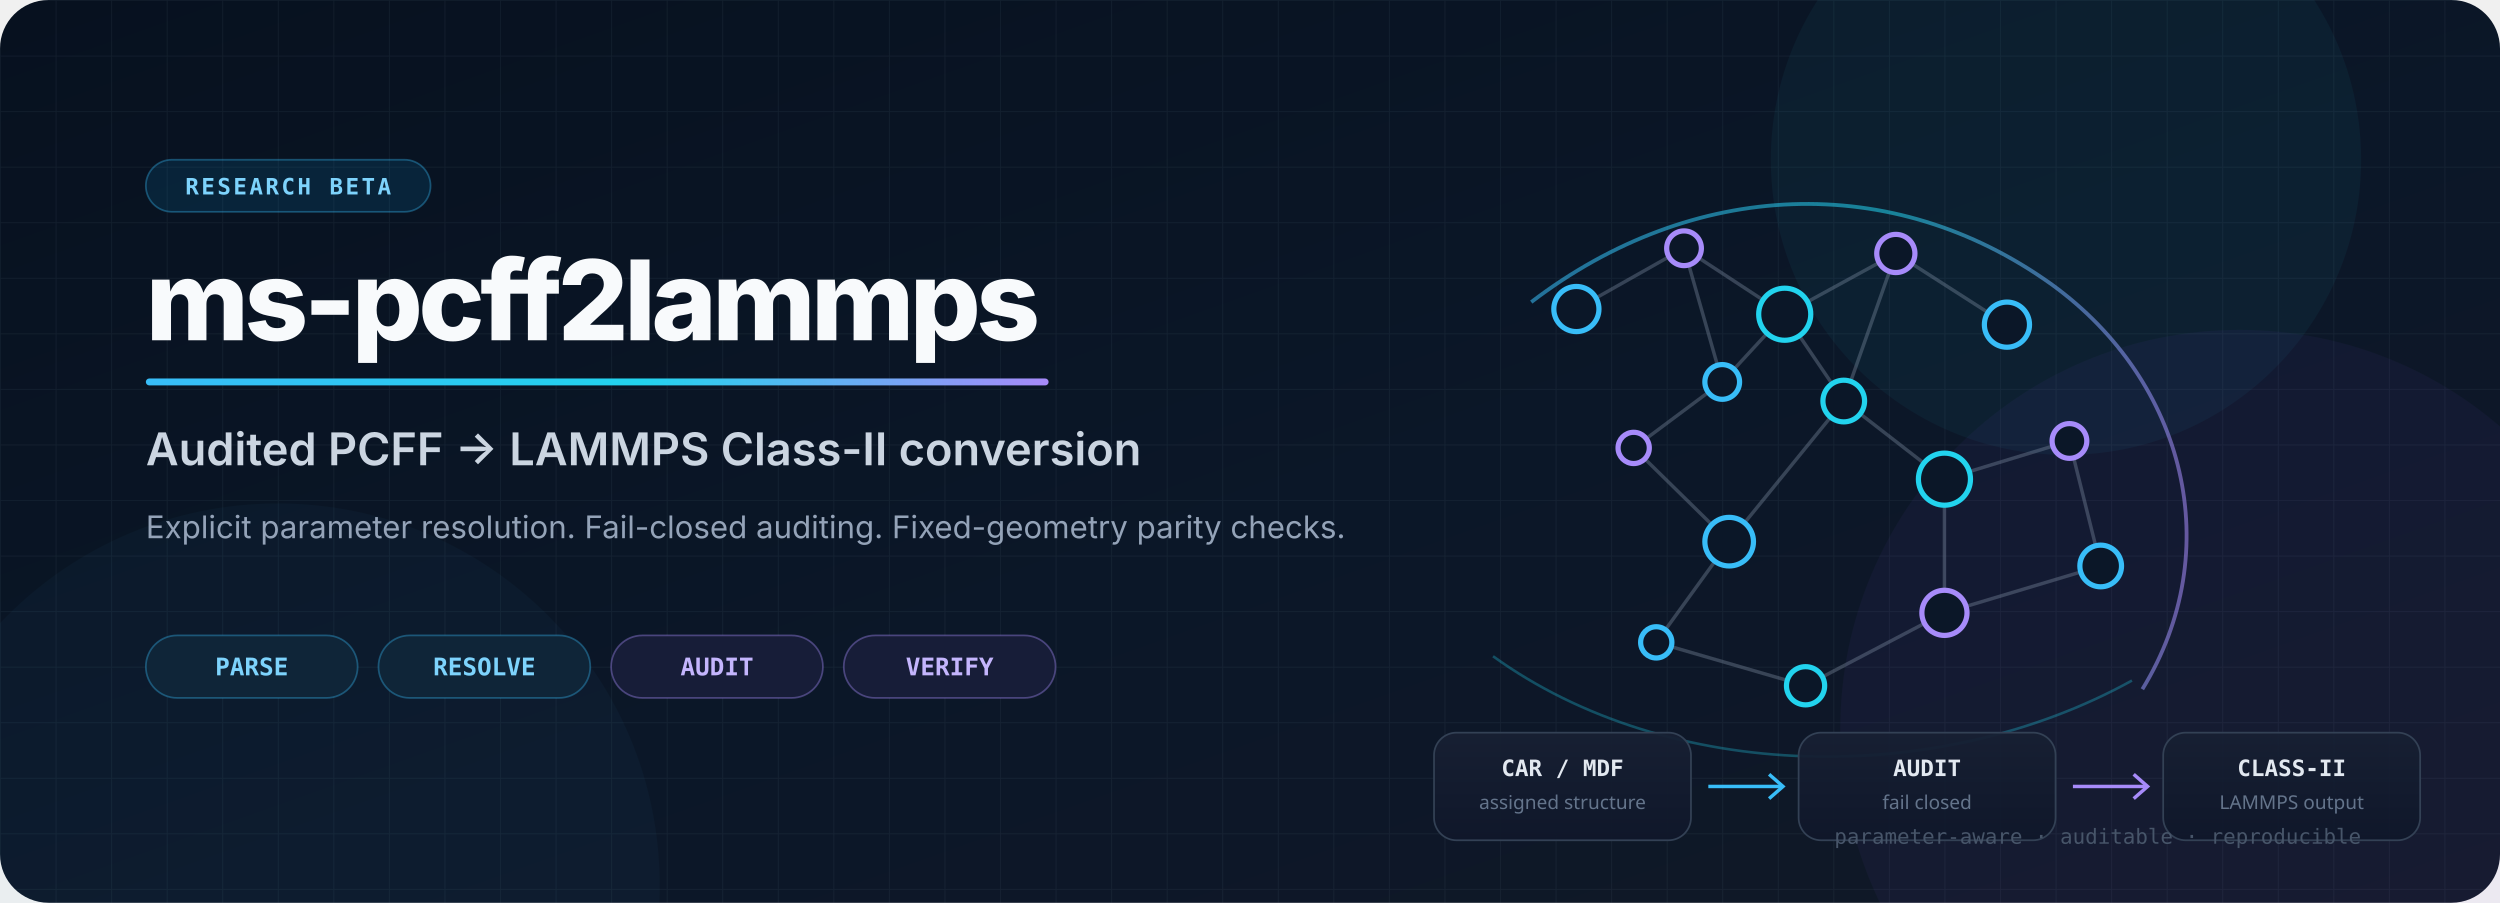
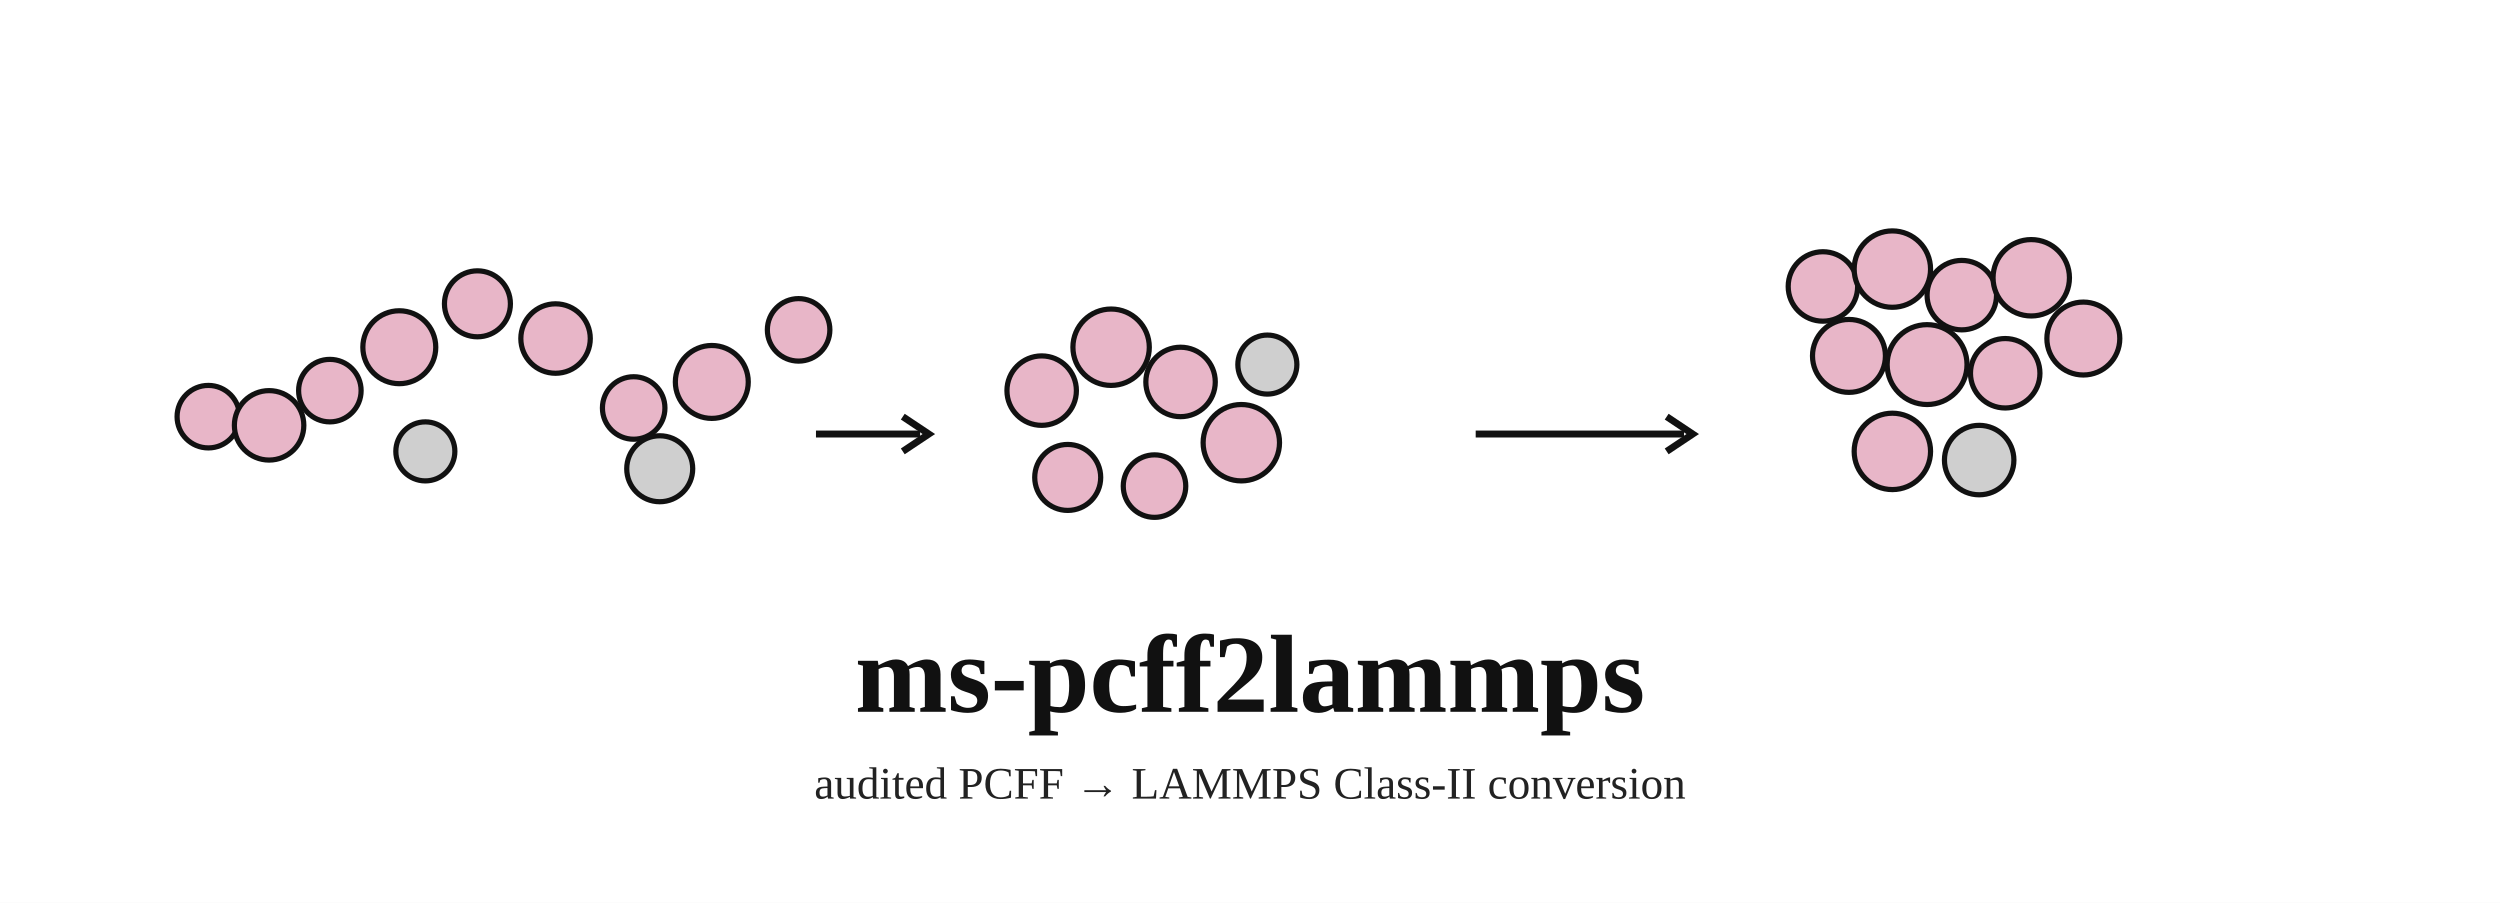
- <svg xmlns="http://www.w3.org/2000/svg" width="1440" height="520" viewBox="0 0 1440 520" role="img" aria-labelledby="title desc">
-   <defs>
-     <linearGradient id="bg" x1="0" y1="0" x2="1" y2="1">
-       <stop offset="0" stop-color="#07111f" />
-       <stop offset="0.55" stop-color="#0b1728" />
-       <stop offset="1" stop-color="#111827" />
-     </linearGradient>
-     <linearGradient id="accent" x1="0" y1="0" x2="1" y2="0">
-       <stop offset="0" stop-color="#38bdf8" />
-       <stop offset="0.55" stop-color="#22d3ee" />
-       <stop offset="1" stop-color="#a78bfa" />
-     </linearGradient>
-     <linearGradient id="card" x1="0" y1="0" x2="0" y2="1">
-       <stop offset="0" stop-color="#172033" stop-opacity="0.95" />
-       <stop offset="1" stop-color="#0f172a" stop-opacity="0.95" />
-     </linearGradient>
-     <pattern id="grid" width="32" height="32" patternUnits="userSpaceOnUse">
-       <path d="M 32 0 L 0 0 0 32" fill="none" stroke="#94a3b8" stroke-opacity="0.08" stroke-width="1" />
-     </pattern>
-     <filter id="glow" x="-50%" y="-50%" width="200%" height="200%">
-       <feGaussianBlur stdDeviation="16" result="blur" />
-       <feMerge>
-         <feMergeNode in="blur" />
-         <feMergeNode in="SourceGraphic" />
-       </feMerge>
-     </filter>
-   </defs>
-   <rect width="1440" height="520" rx="28" fill="url(#bg)" />
-   <rect width="1440" height="520" rx="28" fill="url(#grid)" />
-   <circle cx="1190" cy="92" r="170" fill="#22d3ee" opacity="0.05" />
-   <circle cx="1290" cy="420" r="230" fill="#8b5cf6" opacity="0.05" />
-   <circle cx="160" cy="510" r="220" fill="#38bdf8" opacity="0.035" />
-   <g transform="translate(84,92)">
-     <rect x="0" y="0" width="164" height="30" rx="15" fill="#0ea5e9" fill-opacity="0.12" stroke="#38bdf8" stroke-opacity="0.35" />
-     <text x="82" y="20" text-anchor="middle" fill="#7dd3fc" font-family="ui-monospace, SFMono-Regular, Menlo, monospace" font-size="13" font-weight="700" letter-spacing="1.4">RESEARCH BETA</text>
-     <text x="0" y="104" fill="#f8fafc" font-family="Inter, ui-sans-serif, system-ui, -apple-system, Segoe UI, sans-serif" font-size="64" font-weight="760" letter-spacing="-2.5">ms-pcff2lammps</text>
-     <rect x="0" y="126" width="520" height="4" rx="2" fill="url(#accent)" />
-     <text x="0" y="176" fill="#cbd5e1" font-family="Inter, ui-sans-serif, system-ui, -apple-system, Segoe UI, sans-serif" font-size="26" font-weight="580">Audited PCFF → LAMMPS Class-II conversion</text>
-     <text x="0" y="218" fill="#94a3b8" font-family="Inter, ui-sans-serif, system-ui, -apple-system, Segoe UI, sans-serif" font-size="18">Explicit parameter resolution. Fail-closed auditing. Fixed-geometry parity checks.</text>
-     <g transform="translate(0,274)" font-family="ui-monospace, SFMono-Regular, Menlo, monospace" font-size="14" font-weight="700">
-       <rect x="0" y="0" width="122" height="36" rx="18" fill="#0f2538" stroke="#38bdf8" stroke-opacity="0.35" />
-       <text x="61" y="23" text-anchor="middle" fill="#7dd3fc">PARSE</text>
-       <rect x="134" y="0" width="122" height="36" rx="18" fill="#0f2538" stroke="#38bdf8" stroke-opacity="0.35" />
-       <text x="195" y="23" text-anchor="middle" fill="#7dd3fc">RESOLVE</text>
-       <rect x="268" y="0" width="122" height="36" rx="18" fill="#171d38" stroke="#a78bfa" stroke-opacity="0.38" />
-       <text x="329" y="23" text-anchor="middle" fill="#c4b5fd">AUDIT</text>
-       <rect x="402" y="0" width="122" height="36" rx="18" fill="#171d38" stroke="#a78bfa" stroke-opacity="0.38" />
-       <text x="463" y="23" text-anchor="middle" fill="#c4b5fd">VERIFY</text>
+ <svg xmlns="http://www.w3.org/2000/svg" width="1440" height="520" viewBox="0 0 1440 520">
+   <rect width="1440" height="520" fill="white" />
+   <g stroke="#111" stroke-width="3" fill="#e8b6c8">
+     <g transform="translate(100,120)">
+       <circle cx="20" cy="120" r="18" />
+       <circle cx="55" cy="125" r="20" />
+       <circle cx="90" cy="105" r="18" />
+       <circle cx="130" cy="80" r="21" />
+       <circle cx="175" cy="55" r="19" />
+       <circle cx="220" cy="75" r="20" />
+       <circle cx="265" cy="115" r="18" />
+       <circle cx="310" cy="100" r="21" />
+       <circle cx="360" cy="70" r="18" />
+       <circle cx="145" cy="140" r="17" fill="#cfcfcf" />
+       <circle cx="280" cy="150" r="19" fill="#cfcfcf" />
+     </g>
+     <g transform="translate(570,145)">
+       <circle cx="30" cy="80" r="20" />
+       <circle cx="70" cy="55" r="22" />
+       <circle cx="110" cy="75" r="20" />
+       <circle cx="145" cy="110" r="22" />
+       <circle cx="95" cy="135" r="18" />
+       <circle cx="45" cy="130" r="19" />
+       <circle cx="160" cy="65" r="17" fill="#cfcfcf" />
+     </g>
+     <g transform="translate(1010,115)">
+       <circle cx="40" cy="50" r="20" />
+       <circle cx="80" cy="40" r="22" />
+       <circle cx="120" cy="55" r="20" />
+       <circle cx="160" cy="45" r="22" />
+       <circle cx="55" cy="90" r="21" />
+       <circle cx="100" cy="95" r="23" />
+       <circle cx="145" cy="100" r="20" />
+       <circle cx="190" cy="80" r="21" />
+       <circle cx="80" cy="145" r="22" />
+       <circle cx="130" cy="150" r="20" fill="#cfcfcf" />
    </g>
  </g>
-   <g transform="translate(790,88)">
-     <path d="M92 86 C185 15, 300 10, 392 76 C469 132, 493 229, 444 309" fill="none" stroke="url(#accent)" stroke-width="2.2" stroke-opacity="0.55" />
-     <path d="M70 290 C171 363, 326 366, 438 304" fill="none" stroke="#22d3ee" stroke-width="1.5" stroke-opacity="0.3" />
-     <g fill="none" stroke="#94a3b8" stroke-opacity="0.32" stroke-width="2">
-       <path d="M118 90 L180 55 L238 93 L302 58 L366 99" />
-       <path d="M180 55 L202 132 L238 93 L272 143 L302 58" />
-       <path d="M202 132 L151 170 L206 224 L272 143 L330 188" />
-       <path d="M206 224 L164 282 L250 307 L330 265 L330 188" />
-       <path d="M330 188 L402 166 L420 238 L330 265" />
-     </g>
-     <g fill="#0b1728" stroke-width="3">
-       <circle cx="118" cy="90" r="13" stroke="#38bdf8" />
-       <circle cx="180" cy="55" r="10" stroke="#a78bfa" />
-       <circle cx="238" cy="93" r="15" stroke="#22d3ee" />
-       <circle cx="302" cy="58" r="11" stroke="#a78bfa" />
-       <circle cx="366" cy="99" r="13" stroke="#38bdf8" />
-       <circle cx="202" cy="132" r="10" stroke="#38bdf8" />
-       <circle cx="272" cy="143" r="12" stroke="#22d3ee" />
-       <circle cx="151" cy="170" r="9" stroke="#a78bfa" />
-       <circle cx="206" cy="224" r="14" stroke="#38bdf8" />
-       <circle cx="330" cy="188" r="15" stroke="#22d3ee" />
-       <circle cx="402" cy="166" r="10" stroke="#a78bfa" />
-       <circle cx="420" cy="238" r="12" stroke="#38bdf8" />
-       <circle cx="330" cy="265" r="13" stroke="#a78bfa" />
-       <circle cx="250" cy="307" r="11" stroke="#22d3ee" />
-       <circle cx="164" cy="282" r="9" stroke="#38bdf8" />
-     </g>
-     <g transform="translate(36,334)">
-       <rect x="0" y="0" width="148" height="62" rx="13" fill="url(#card)" stroke="#334155" />
-       <text x="74" y="25" text-anchor="middle" fill="#e2e8f0" font-family="ui-monospace, SFMono-Regular, Menlo, monospace" font-size="13" font-weight="700">CAR / MDF</text>
-       <text x="74" y="44" text-anchor="middle" fill="#64748b" font-family="ui-sans-serif, system-ui" font-size="11">assigned structure</text>
-       <path d="M158 31 H200" stroke="#38bdf8" stroke-width="2" />
-       <path d="M193 24 L201 31 L193 38" fill="none" stroke="#38bdf8" stroke-width="2" />
-       <rect x="210" y="0" width="148" height="62" rx="13" fill="url(#card)" stroke="#334155" />
-       <text x="284" y="25" text-anchor="middle" fill="#e2e8f0" font-family="ui-monospace, SFMono-Regular, Menlo, monospace" font-size="13" font-weight="700">AUDIT</text>
-       <text x="284" y="44" text-anchor="middle" fill="#64748b" font-family="ui-sans-serif, system-ui" font-size="11">fail closed</text>
-       <path d="M368 31 H410" stroke="#a78bfa" stroke-width="2" />
-       <path d="M403 24 L411 31 L403 38" fill="none" stroke="#a78bfa" stroke-width="2" />
-       <rect x="420" y="0" width="148" height="62" rx="13" fill="url(#card)" stroke="#334155" />
-       <text x="494" y="25" text-anchor="middle" fill="#e2e8f0" font-family="ui-monospace, SFMono-Regular, Menlo, monospace" font-size="13" font-weight="700">CLASS-II</text>
-       <text x="494" y="44" text-anchor="middle" fill="#64748b" font-family="ui-sans-serif, system-ui" font-size="11">LAMMPS output</text>
-     </g>
+   <g fill="none" stroke="#111" stroke-width="4">
+     <path d="M470 250 H530" />
+     <path d="M520 240 L535 250 L520 260" />
+     <path d="M850 250 H970" />
+     <path d="M960 240 L975 250 L960 260" />
  </g>
-   <text x="1360" y="486" text-anchor="end" fill="#475569" font-family="ui-monospace, SFMono-Regular, Menlo, monospace" font-size="12">parameter-aware · auditable · reproducible</text>
+   <text x="720" y="410" text-anchor="middle" font-family="Times New Roman,Times,serif" font-size="64" font-weight="bold" fill="#111">ms-pcff2lammps</text>
+   <text x="720" y="460" text-anchor="middle" font-family="Times New Roman,Times,serif" font-size="26" fill="#222">audited PCFF → LAMMPS Class-II conversion</text>
</svg>
